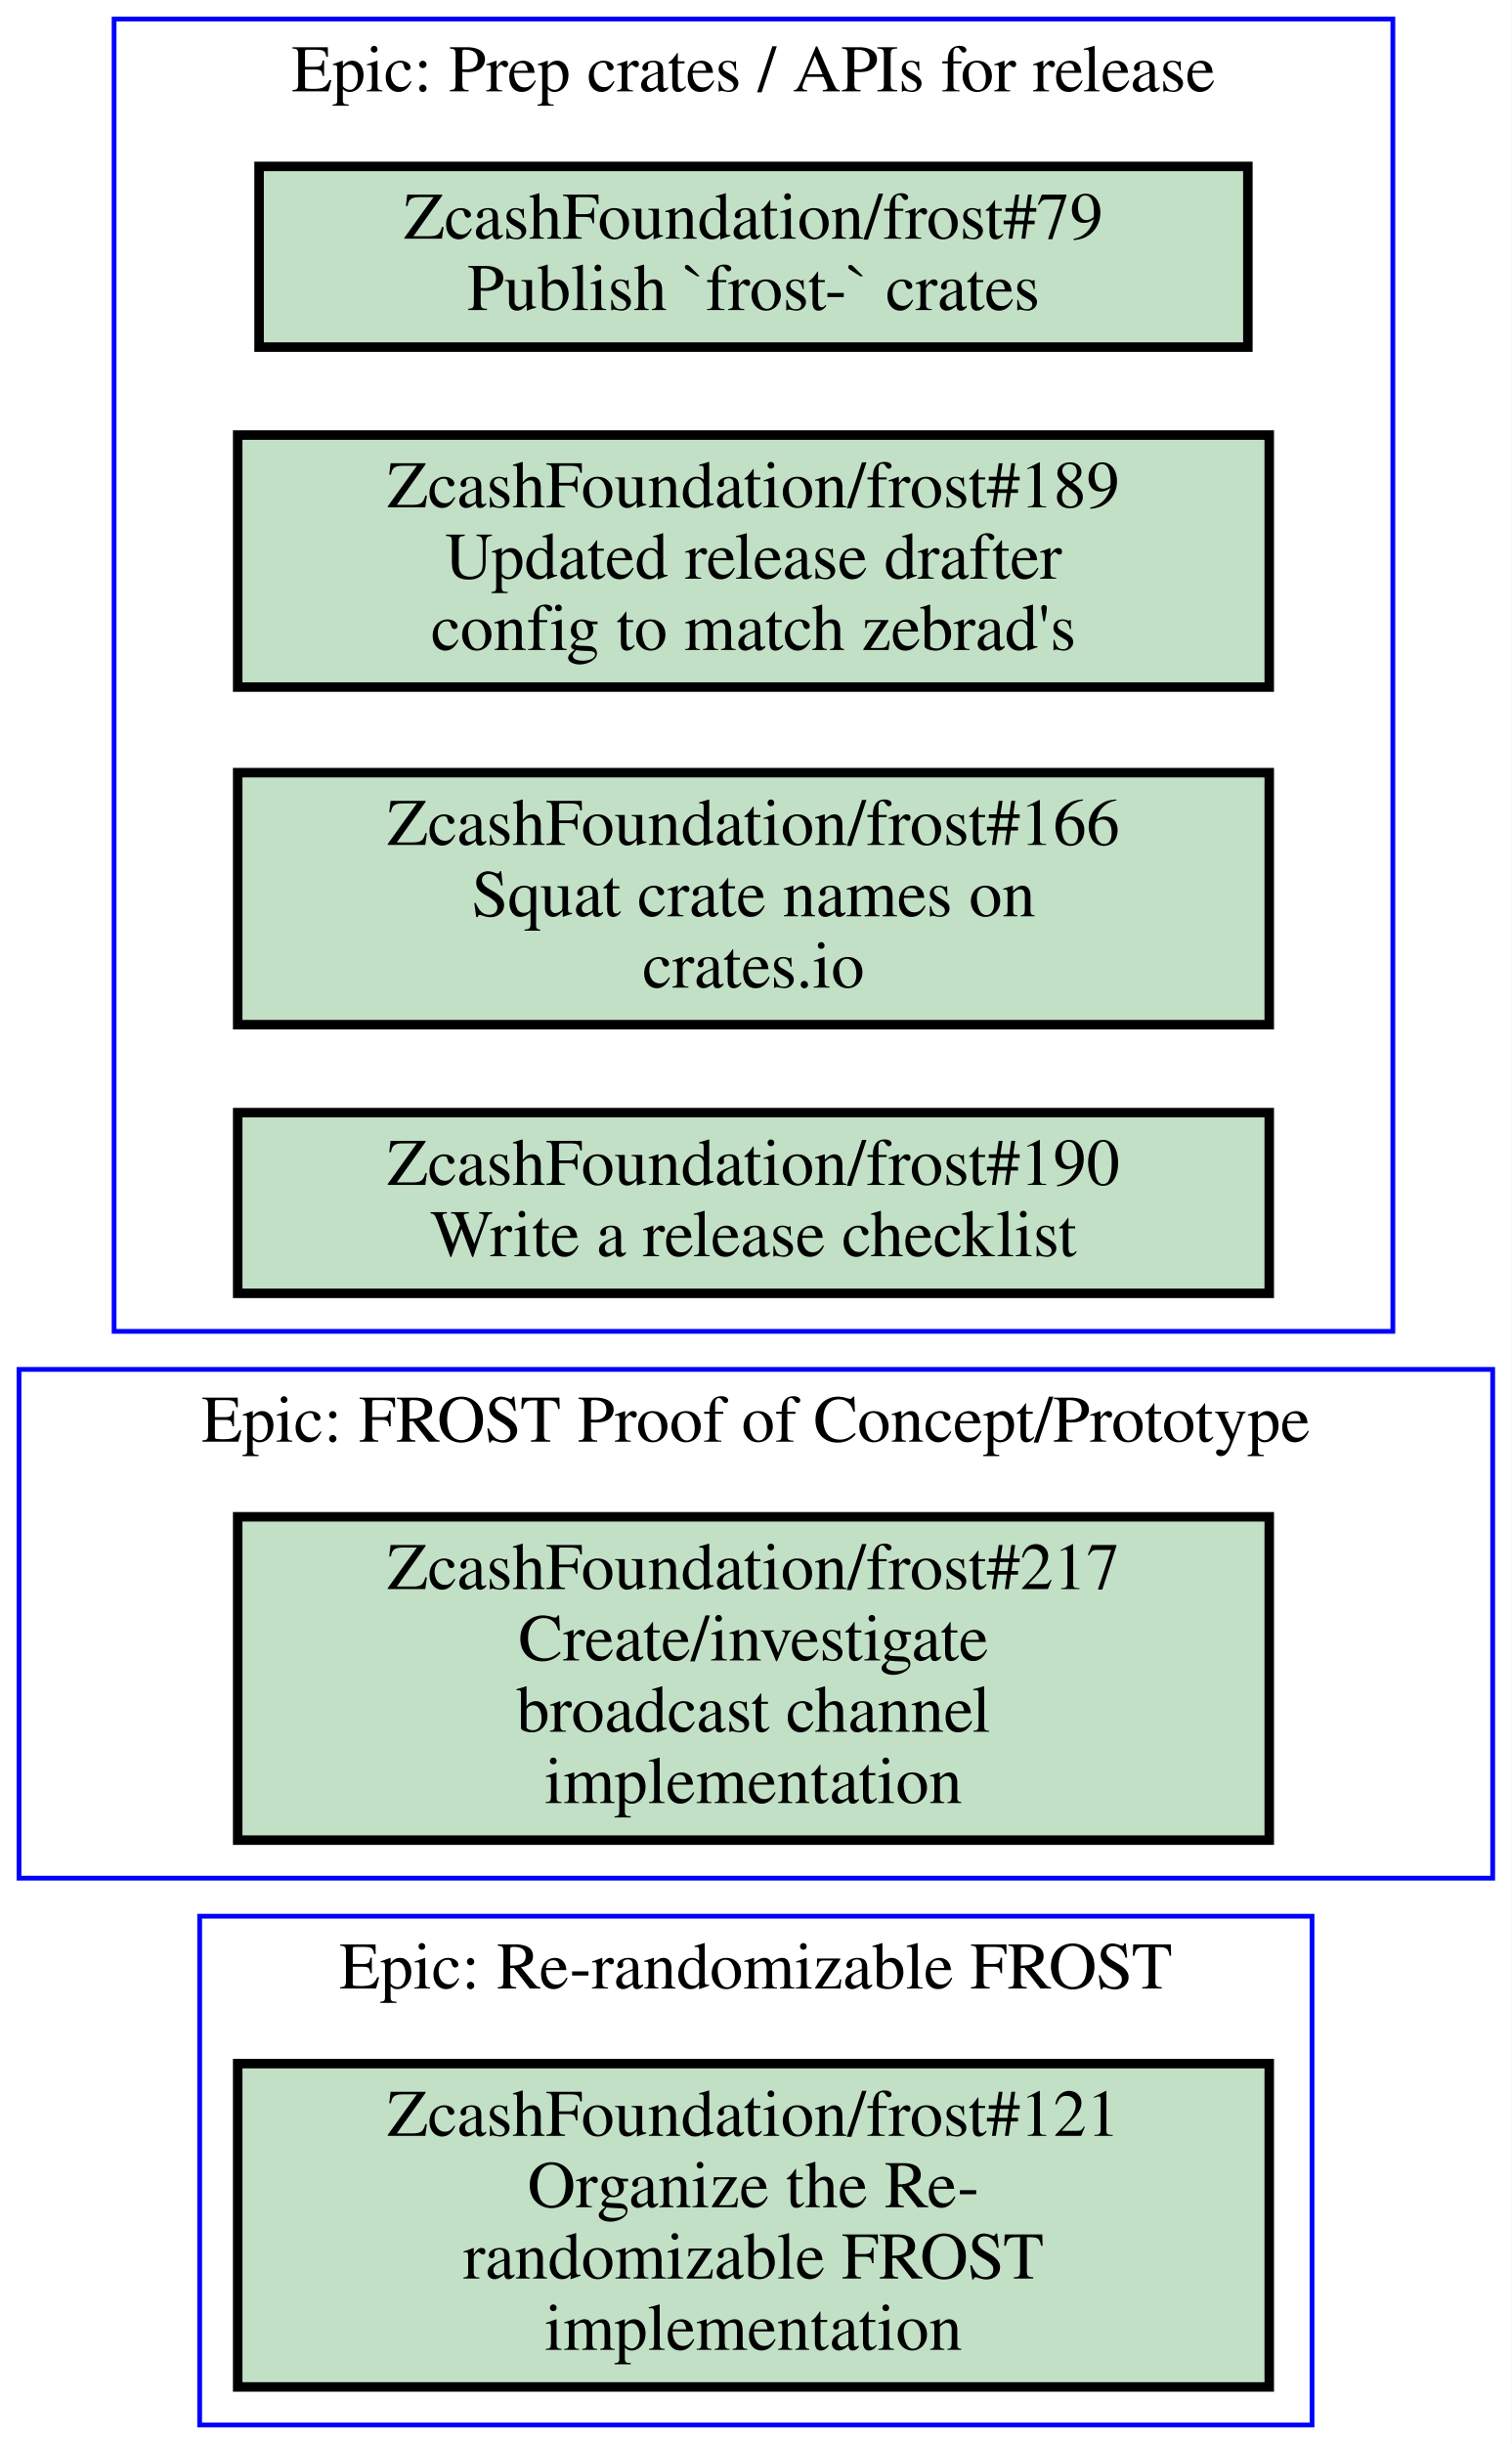
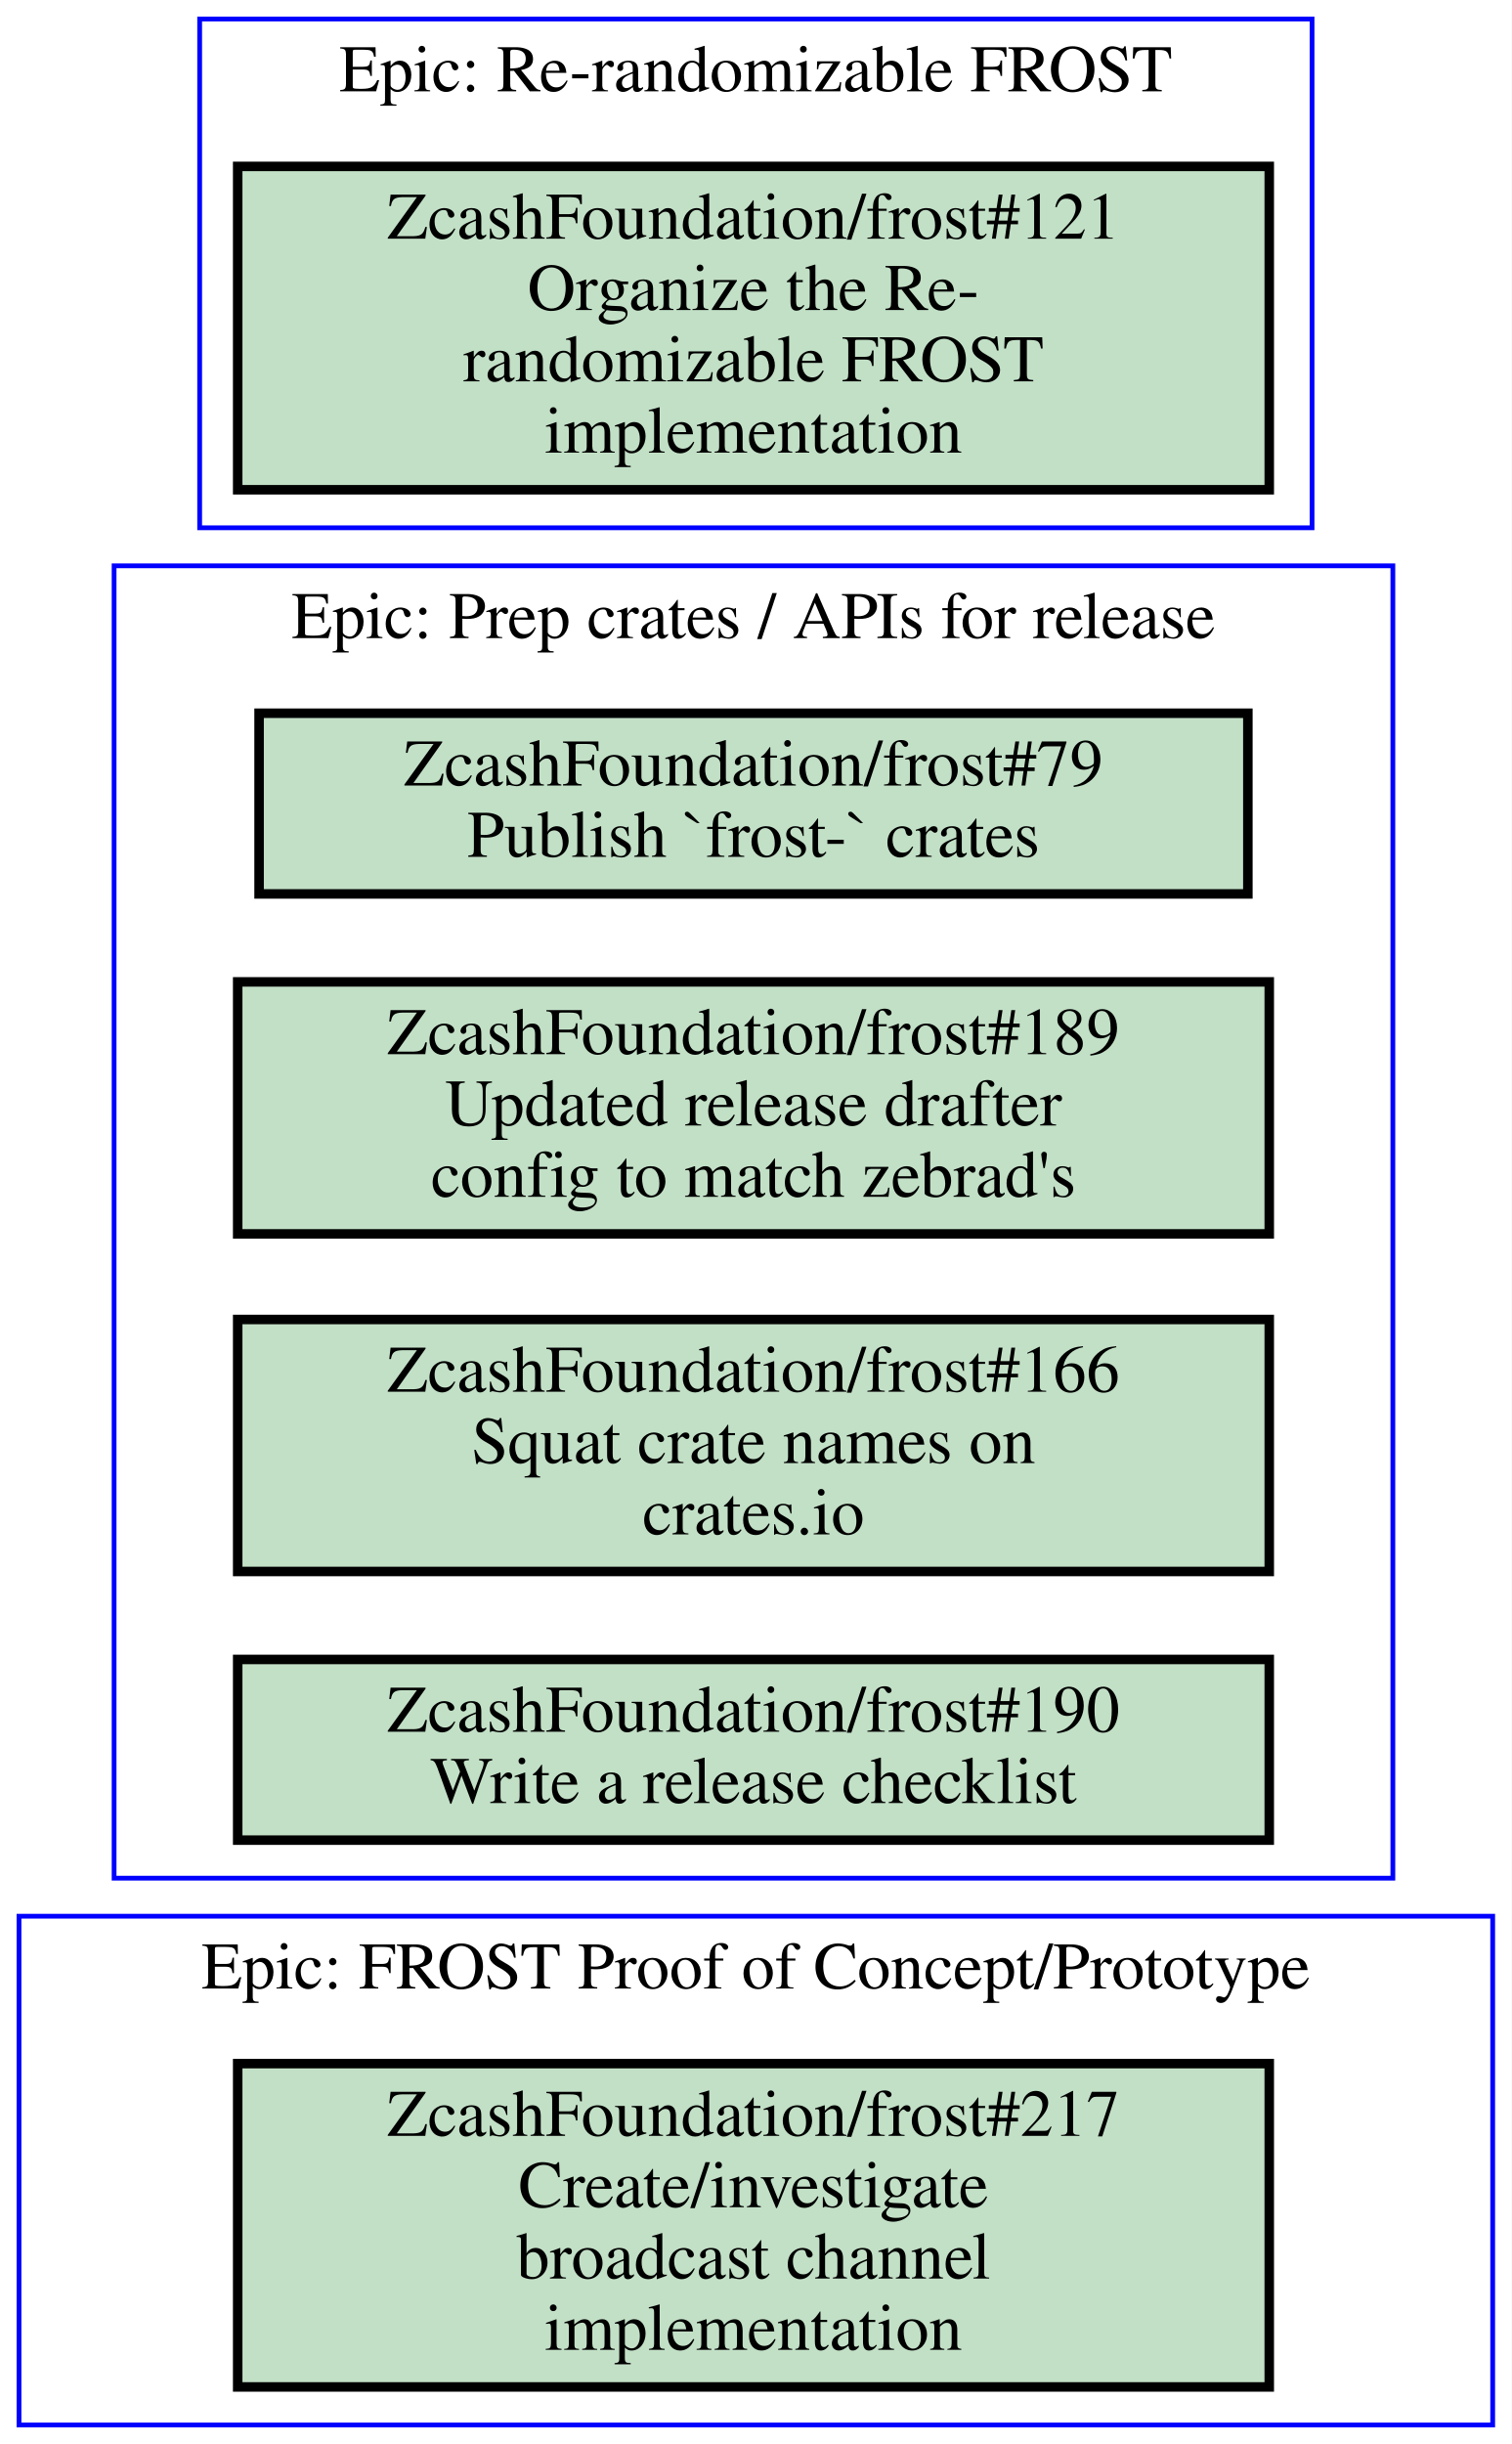
<svg xmlns="http://www.w3.org/2000/svg" xmlns:xlink="http://www.w3.org/1999/xlink" width="318pt" height="514pt" viewBox="0.00 0.00 318.00 514.00">
  <g id="graph0" class="graph" transform="scale(1 1) rotate(0) translate(4 510)">
    <polygon fill="#ffffff" stroke="transparent" points="-4,4 -4,-510 314,-510 314,4 -4,4" />
    <g id="clust1" class="cluster">
-       <polygon fill="none" stroke="#0000ff" points="20,-230 20,-506 289,-506 289,-230 20,-230" />
-       <text text-anchor="middle" x="154.5" y="-490.8" font-family="Times,serif" font-size="14.00" fill="#000000">Epic: Prep crates / APIs for release</text>
+       <polygon fill="none" stroke="#0000ff" points="0,0 0,-107 310,-107 310,0 0,0" />
+       <text text-anchor="middle" x="155" y="-91.8" font-family="Times,serif" font-size="14.00" fill="#000000">Epic: FROST Proof of Concept/Prototype</text>
    </g>
    <g id="clust2" class="cluster">
-       <polygon fill="none" stroke="#0000ff" points="38,0 38,-107 272,-107 272,0 38,0" />
-       <text text-anchor="middle" x="155" y="-91.8" font-family="Times,serif" font-size="14.00" fill="#000000">Epic: Re-randomizable FROST</text>
+       <polygon fill="none" stroke="#0000ff" points="20,-115 20,-391 289,-391 289,-115 20,-115" />
+       <text text-anchor="middle" x="154.5" y="-375.8" font-family="Times,serif" font-size="14.00" fill="#000000">Epic: Prep crates / APIs for release</text>
    </g>
    <g id="clust3" class="cluster">
-       <polygon fill="none" stroke="#0000ff" points="0,-115 0,-222 310,-222 310,-115 0,-115" />
-       <text text-anchor="middle" x="155" y="-206.8" font-family="Times,serif" font-size="14.00" fill="#000000">Epic: FROST Proof of Concept/Prototype</text>
+       <polygon fill="none" stroke="#0000ff" points="38,-399 38,-506 272,-506 272,-399 38,-399" />
+       <text text-anchor="middle" x="155" y="-490.8" font-family="Times,serif" font-size="14.00" fill="#000000">Epic: Re-randomizable FROST</text>
    </g>
    <g id="node1" class="node open">
      <g id="a_node1">
-         <a xlink:href="https://github.com/ZcashFoundation/frost/issues/79" xlink:title="ZcashFoundation/frost#79&#10;Publish `frost-` crates" target="_blank">
-           <polygon fill="#c2e0c6" stroke="#000000" stroke-width="2" points="258.5,-475 50.5,-475 50.5,-437 258.5,-437 258.5,-475" />
-           <text text-anchor="middle" x="154.5" y="-459.8" font-family="Times,serif" font-size="14.00" fill="#000000">ZcashFoundation/frost#79</text>
-           <text text-anchor="middle" x="154.5" y="-444.8" font-family="Times,serif" font-size="14.00" fill="#000000">Publish `frost-` crates</text>
+         <a xlink:href="https://github.com/ZcashFoundation/frost/issues/217" xlink:title="ZcashFoundation/frost#217&#10;Create/investigate&#10;broadcast channel&#10;implementation" target="_blank">
+           <polygon fill="#c2e0c6" stroke="#000000" stroke-width="2" points="263,-76 46,-76 46,-8 263,-8 263,-76" />
+           <text text-anchor="middle" x="154.5" y="-60.8" font-family="Times,serif" font-size="14.00" fill="#000000">ZcashFoundation/frost#217</text>
+           <text text-anchor="middle" x="154.5" y="-45.8" font-family="Times,serif" font-size="14.00" fill="#000000">Create/investigate</text>
+           <text text-anchor="middle" x="154.5" y="-30.8" font-family="Times,serif" font-size="14.00" fill="#000000">broadcast channel</text>
+           <text text-anchor="middle" x="154.5" y="-15.8" font-family="Times,serif" font-size="14.00" fill="#000000">implementation</text>
        </a>
      </g>
    </g>
    <g id="node2" class="node open">
      <g id="a_node2">
-         <a xlink:href="https://github.com/ZcashFoundation/frost/issues/189" xlink:title="ZcashFoundation/frost#189&#10;Updated release drafter&#10;config to match zebrad's" target="_blank">
-           <polygon fill="#c2e0c6" stroke="#000000" stroke-width="2" points="263,-418.5 46,-418.5 46,-365.5 263,-365.5 263,-418.5" />
-           <text text-anchor="middle" x="154.5" y="-403.3" font-family="Times,serif" font-size="14.00" fill="#000000">ZcashFoundation/frost#189</text>
-           <text text-anchor="middle" x="154.5" y="-388.3" font-family="Times,serif" font-size="14.00" fill="#000000">Updated release drafter</text>
-           <text text-anchor="middle" x="154.5" y="-373.3" font-family="Times,serif" font-size="14.00" fill="#000000">config to match zebrad's</text>
+         <a xlink:href="https://github.com/ZcashFoundation/frost/issues/79" xlink:title="ZcashFoundation/frost#79&#10;Publish `frost-` crates" target="_blank">
+           <polygon fill="#c2e0c6" stroke="#000000" stroke-width="2" points="258.5,-360 50.5,-360 50.5,-322 258.5,-322 258.5,-360" />
+           <text text-anchor="middle" x="154.5" y="-344.8" font-family="Times,serif" font-size="14.00" fill="#000000">ZcashFoundation/frost#79</text>
+           <text text-anchor="middle" x="154.5" y="-329.8" font-family="Times,serif" font-size="14.00" fill="#000000">Publish `frost-` crates</text>
        </a>
      </g>
    </g>
    <g id="node3" class="node open">
      <g id="a_node3">
-         <a xlink:href="https://github.com/ZcashFoundation/frost/issues/166" xlink:title="ZcashFoundation/frost#166&#10;Squat crate names on&#10;crates.io" target="_blank">
-           <polygon fill="#c2e0c6" stroke="#000000" stroke-width="2" points="263,-347.5 46,-347.5 46,-294.5 263,-294.5 263,-347.5" />
-           <text text-anchor="middle" x="154.5" y="-332.3" font-family="Times,serif" font-size="14.00" fill="#000000">ZcashFoundation/frost#166</text>
-           <text text-anchor="middle" x="154.5" y="-317.3" font-family="Times,serif" font-size="14.00" fill="#000000">Squat crate names on</text>
-           <text text-anchor="middle" x="154.5" y="-302.3" font-family="Times,serif" font-size="14.00" fill="#000000">crates.io</text>
+         <a xlink:href="https://github.com/ZcashFoundation/frost/issues/189" xlink:title="ZcashFoundation/frost#189&#10;Updated release drafter&#10;config to match zebrad's" target="_blank">
+           <polygon fill="#c2e0c6" stroke="#000000" stroke-width="2" points="263,-303.5 46,-303.5 46,-250.5 263,-250.5 263,-303.5" />
+           <text text-anchor="middle" x="154.5" y="-288.3" font-family="Times,serif" font-size="14.00" fill="#000000">ZcashFoundation/frost#189</text>
+           <text text-anchor="middle" x="154.5" y="-273.3" font-family="Times,serif" font-size="14.00" fill="#000000">Updated release drafter</text>
+           <text text-anchor="middle" x="154.5" y="-258.3" font-family="Times,serif" font-size="14.00" fill="#000000">config to match zebrad's</text>
        </a>
      </g>
    </g>
    <g id="node4" class="node open">
      <g id="a_node4">
-         <a xlink:href="https://github.com/ZcashFoundation/frost/issues/190" xlink:title="ZcashFoundation/frost#190&#10;Write a release checklist" target="_blank">
-           <polygon fill="#c2e0c6" stroke="#000000" stroke-width="2" points="263,-276 46,-276 46,-238 263,-238 263,-276" />
-           <text text-anchor="middle" x="154.5" y="-260.8" font-family="Times,serif" font-size="14.00" fill="#000000">ZcashFoundation/frost#190</text>
-           <text text-anchor="middle" x="154.5" y="-245.8" font-family="Times,serif" font-size="14.00" fill="#000000">Write a release checklist</text>
+         <a xlink:href="https://github.com/ZcashFoundation/frost/issues/166" xlink:title="ZcashFoundation/frost#166&#10;Squat crate names on&#10;crates.io" target="_blank">
+           <polygon fill="#c2e0c6" stroke="#000000" stroke-width="2" points="263,-232.5 46,-232.5 46,-179.5 263,-179.5 263,-232.5" />
+           <text text-anchor="middle" x="154.5" y="-217.3" font-family="Times,serif" font-size="14.00" fill="#000000">ZcashFoundation/frost#166</text>
+           <text text-anchor="middle" x="154.5" y="-202.3" font-family="Times,serif" font-size="14.00" fill="#000000">Squat crate names on</text>
+           <text text-anchor="middle" x="154.5" y="-187.3" font-family="Times,serif" font-size="14.00" fill="#000000">crates.io</text>
        </a>
      </g>
    </g>
    <g id="node5" class="node open">
      <g id="a_node5">
-         <a xlink:href="https://github.com/ZcashFoundation/frost/issues/121" xlink:title="ZcashFoundation/frost#121&#10;Organize the Re-&#10;randomizable FROST&#10;implementation" target="_blank">
-           <polygon fill="#c2e0c6" stroke="#000000" stroke-width="2" points="263,-76 46,-76 46,-8 263,-8 263,-76" />
-           <text text-anchor="middle" x="154.5" y="-60.8" font-family="Times,serif" font-size="14.00" fill="#000000">ZcashFoundation/frost#121</text>
-           <text text-anchor="middle" x="154.5" y="-45.8" font-family="Times,serif" font-size="14.00" fill="#000000">Organize the Re-</text>
-           <text text-anchor="middle" x="154.5" y="-30.8" font-family="Times,serif" font-size="14.00" fill="#000000">randomizable FROST</text>
-           <text text-anchor="middle" x="154.5" y="-15.8" font-family="Times,serif" font-size="14.00" fill="#000000">implementation</text>
+         <a xlink:href="https://github.com/ZcashFoundation/frost/issues/190" xlink:title="ZcashFoundation/frost#190&#10;Write a release checklist" target="_blank">
+           <polygon fill="#c2e0c6" stroke="#000000" stroke-width="2" points="263,-161 46,-161 46,-123 263,-123 263,-161" />
+           <text text-anchor="middle" x="154.5" y="-145.8" font-family="Times,serif" font-size="14.00" fill="#000000">ZcashFoundation/frost#190</text>
+           <text text-anchor="middle" x="154.5" y="-130.8" font-family="Times,serif" font-size="14.00" fill="#000000">Write a release checklist</text>
        </a>
      </g>
    </g>
    <g id="node6" class="node open">
      <g id="a_node6">
-         <a xlink:href="https://github.com/ZcashFoundation/frost/issues/217" xlink:title="ZcashFoundation/frost#217&#10;Create/investigate&#10;broadcast channel&#10;implementation" target="_blank">
-           <polygon fill="#c2e0c6" stroke="#000000" stroke-width="2" points="263,-191 46,-191 46,-123 263,-123 263,-191" />
-           <text text-anchor="middle" x="154.5" y="-175.8" font-family="Times,serif" font-size="14.00" fill="#000000">ZcashFoundation/frost#217</text>
-           <text text-anchor="middle" x="154.5" y="-160.8" font-family="Times,serif" font-size="14.00" fill="#000000">Create/investigate</text>
-           <text text-anchor="middle" x="154.5" y="-145.8" font-family="Times,serif" font-size="14.00" fill="#000000">broadcast channel</text>
-           <text text-anchor="middle" x="154.5" y="-130.8" font-family="Times,serif" font-size="14.00" fill="#000000">implementation</text>
+         <a xlink:href="https://github.com/ZcashFoundation/frost/issues/121" xlink:title="ZcashFoundation/frost#121&#10;Organize the Re-&#10;randomizable FROST&#10;implementation" target="_blank">
+           <polygon fill="#c2e0c6" stroke="#000000" stroke-width="2" points="263,-475 46,-475 46,-407 263,-407 263,-475" />
+           <text text-anchor="middle" x="154.5" y="-459.8" font-family="Times,serif" font-size="14.00" fill="#000000">ZcashFoundation/frost#121</text>
+           <text text-anchor="middle" x="154.5" y="-444.8" font-family="Times,serif" font-size="14.00" fill="#000000">Organize the Re-</text>
+           <text text-anchor="middle" x="154.5" y="-429.8" font-family="Times,serif" font-size="14.00" fill="#000000">randomizable FROST</text>
+           <text text-anchor="middle" x="154.5" y="-414.8" font-family="Times,serif" font-size="14.00" fill="#000000">implementation</text>
        </a>
      </g>
    </g>
  </g>
</svg>
